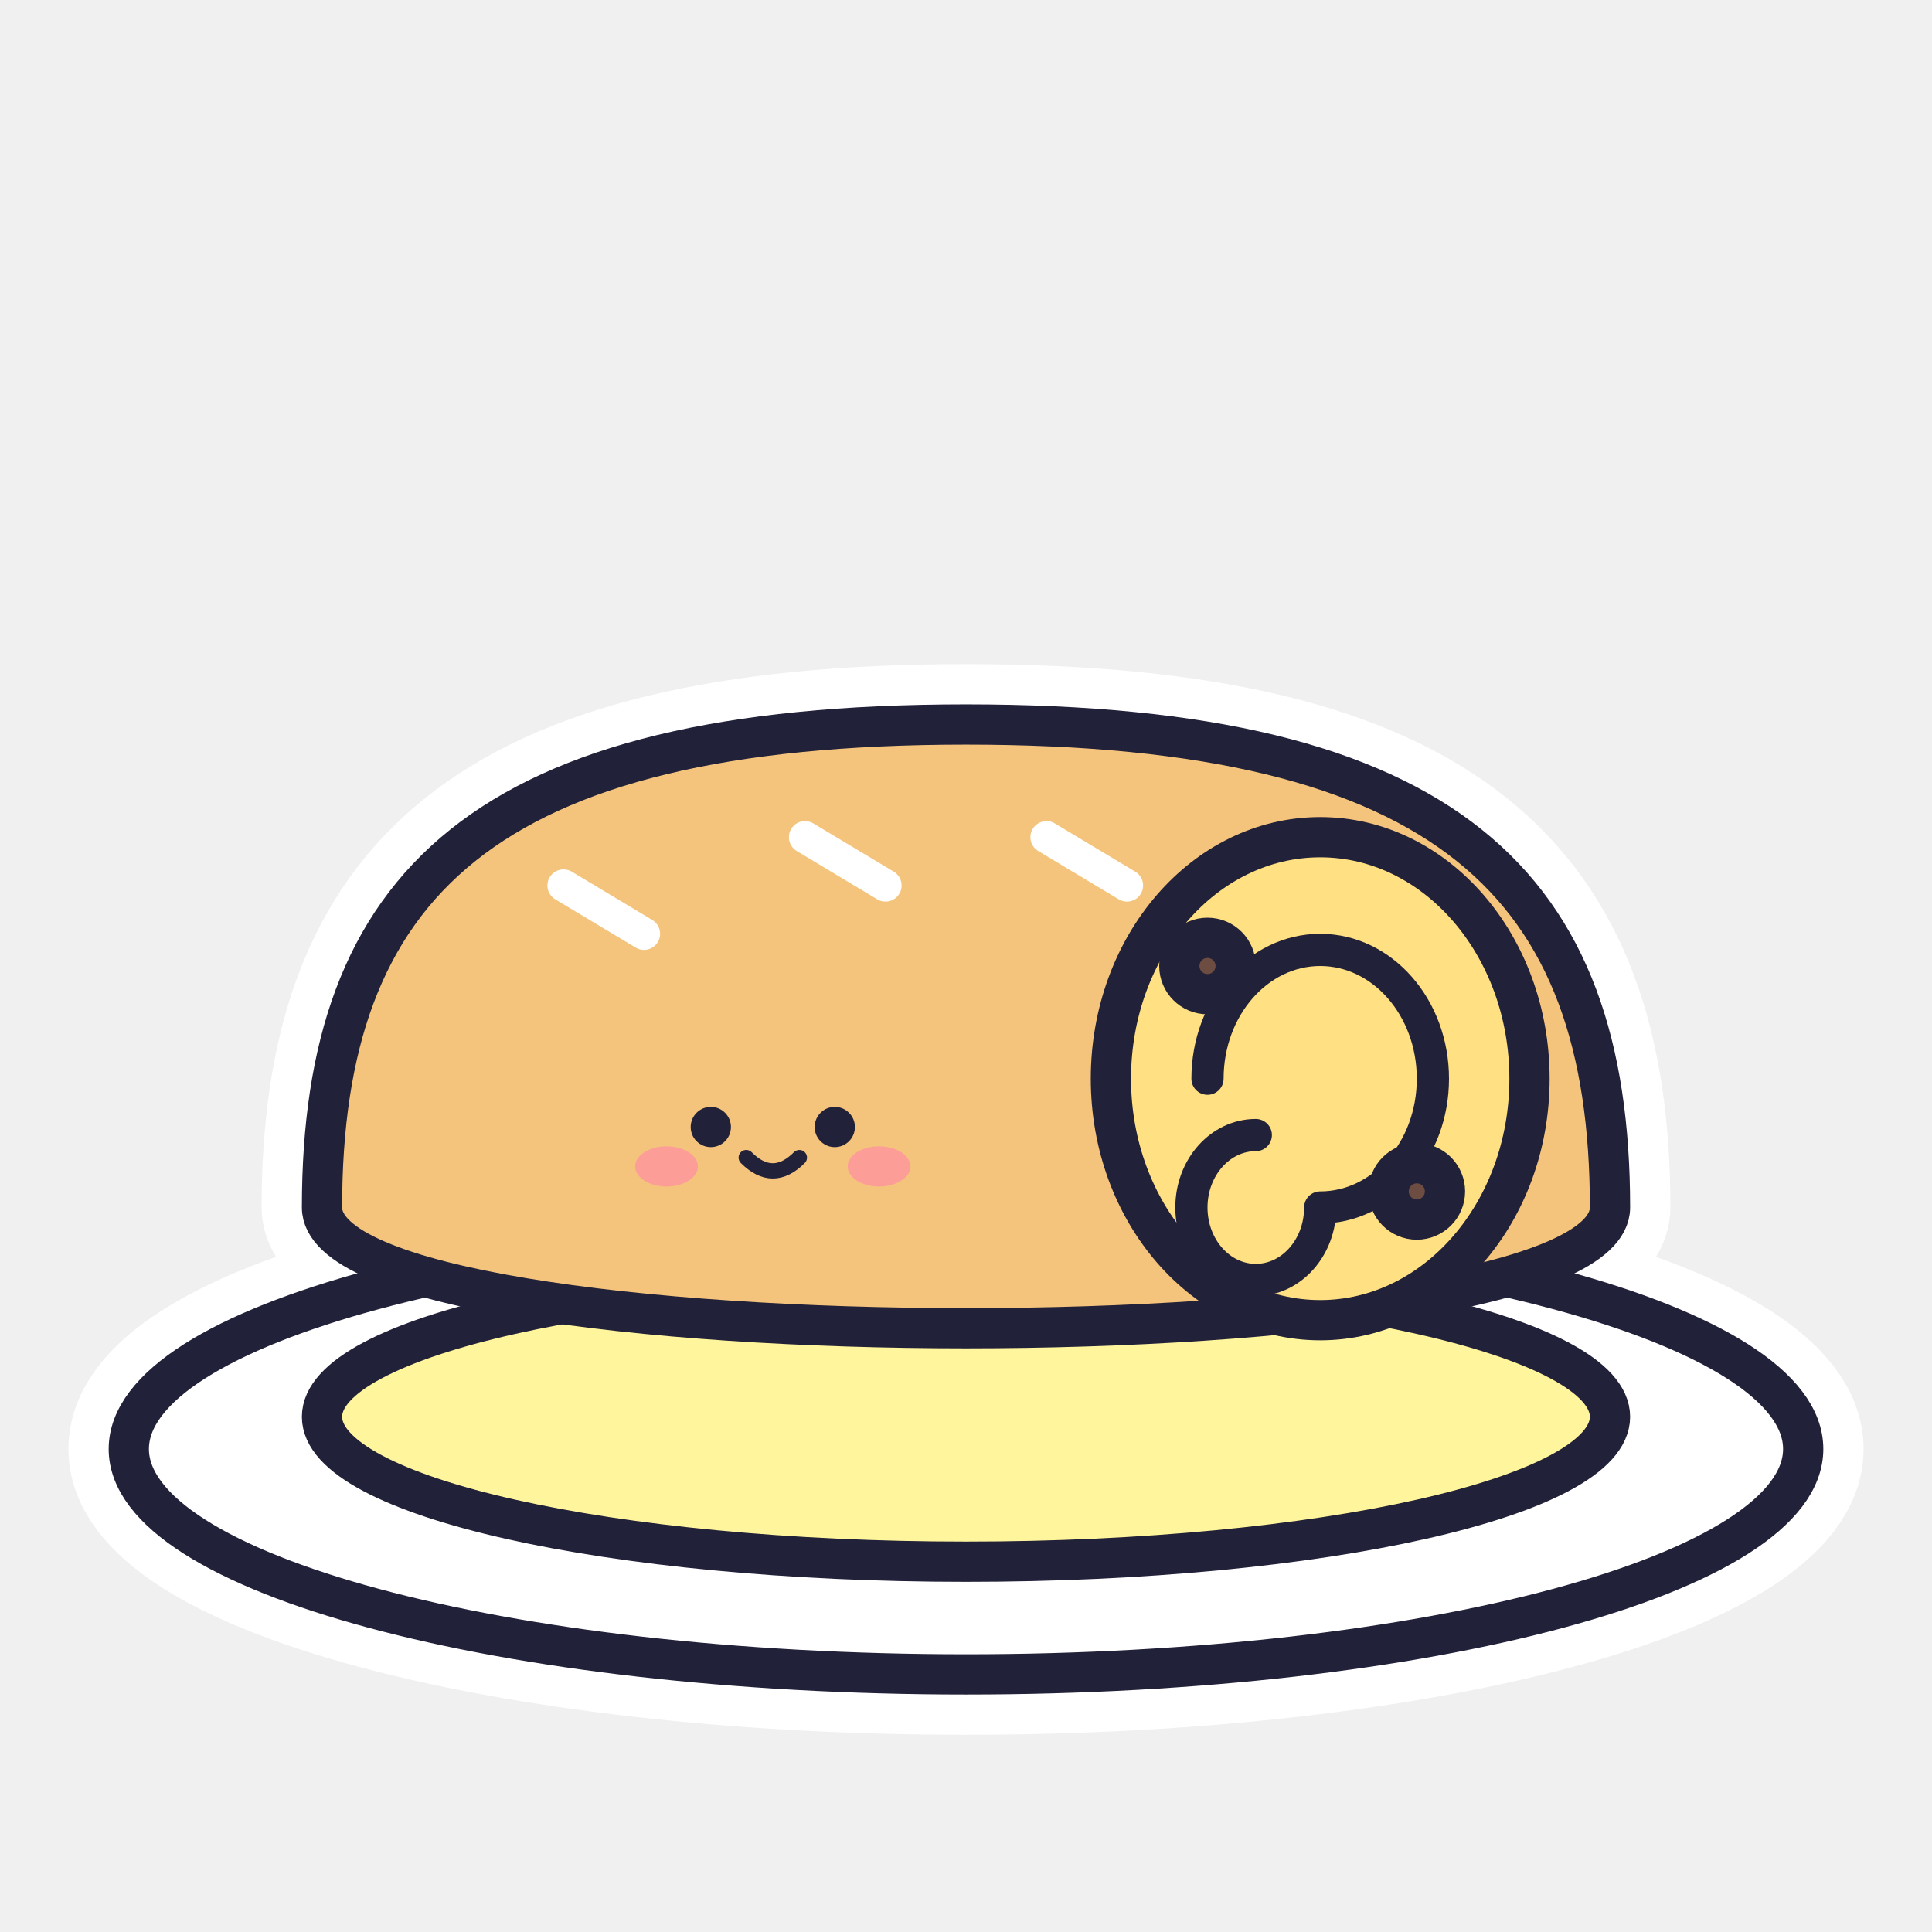
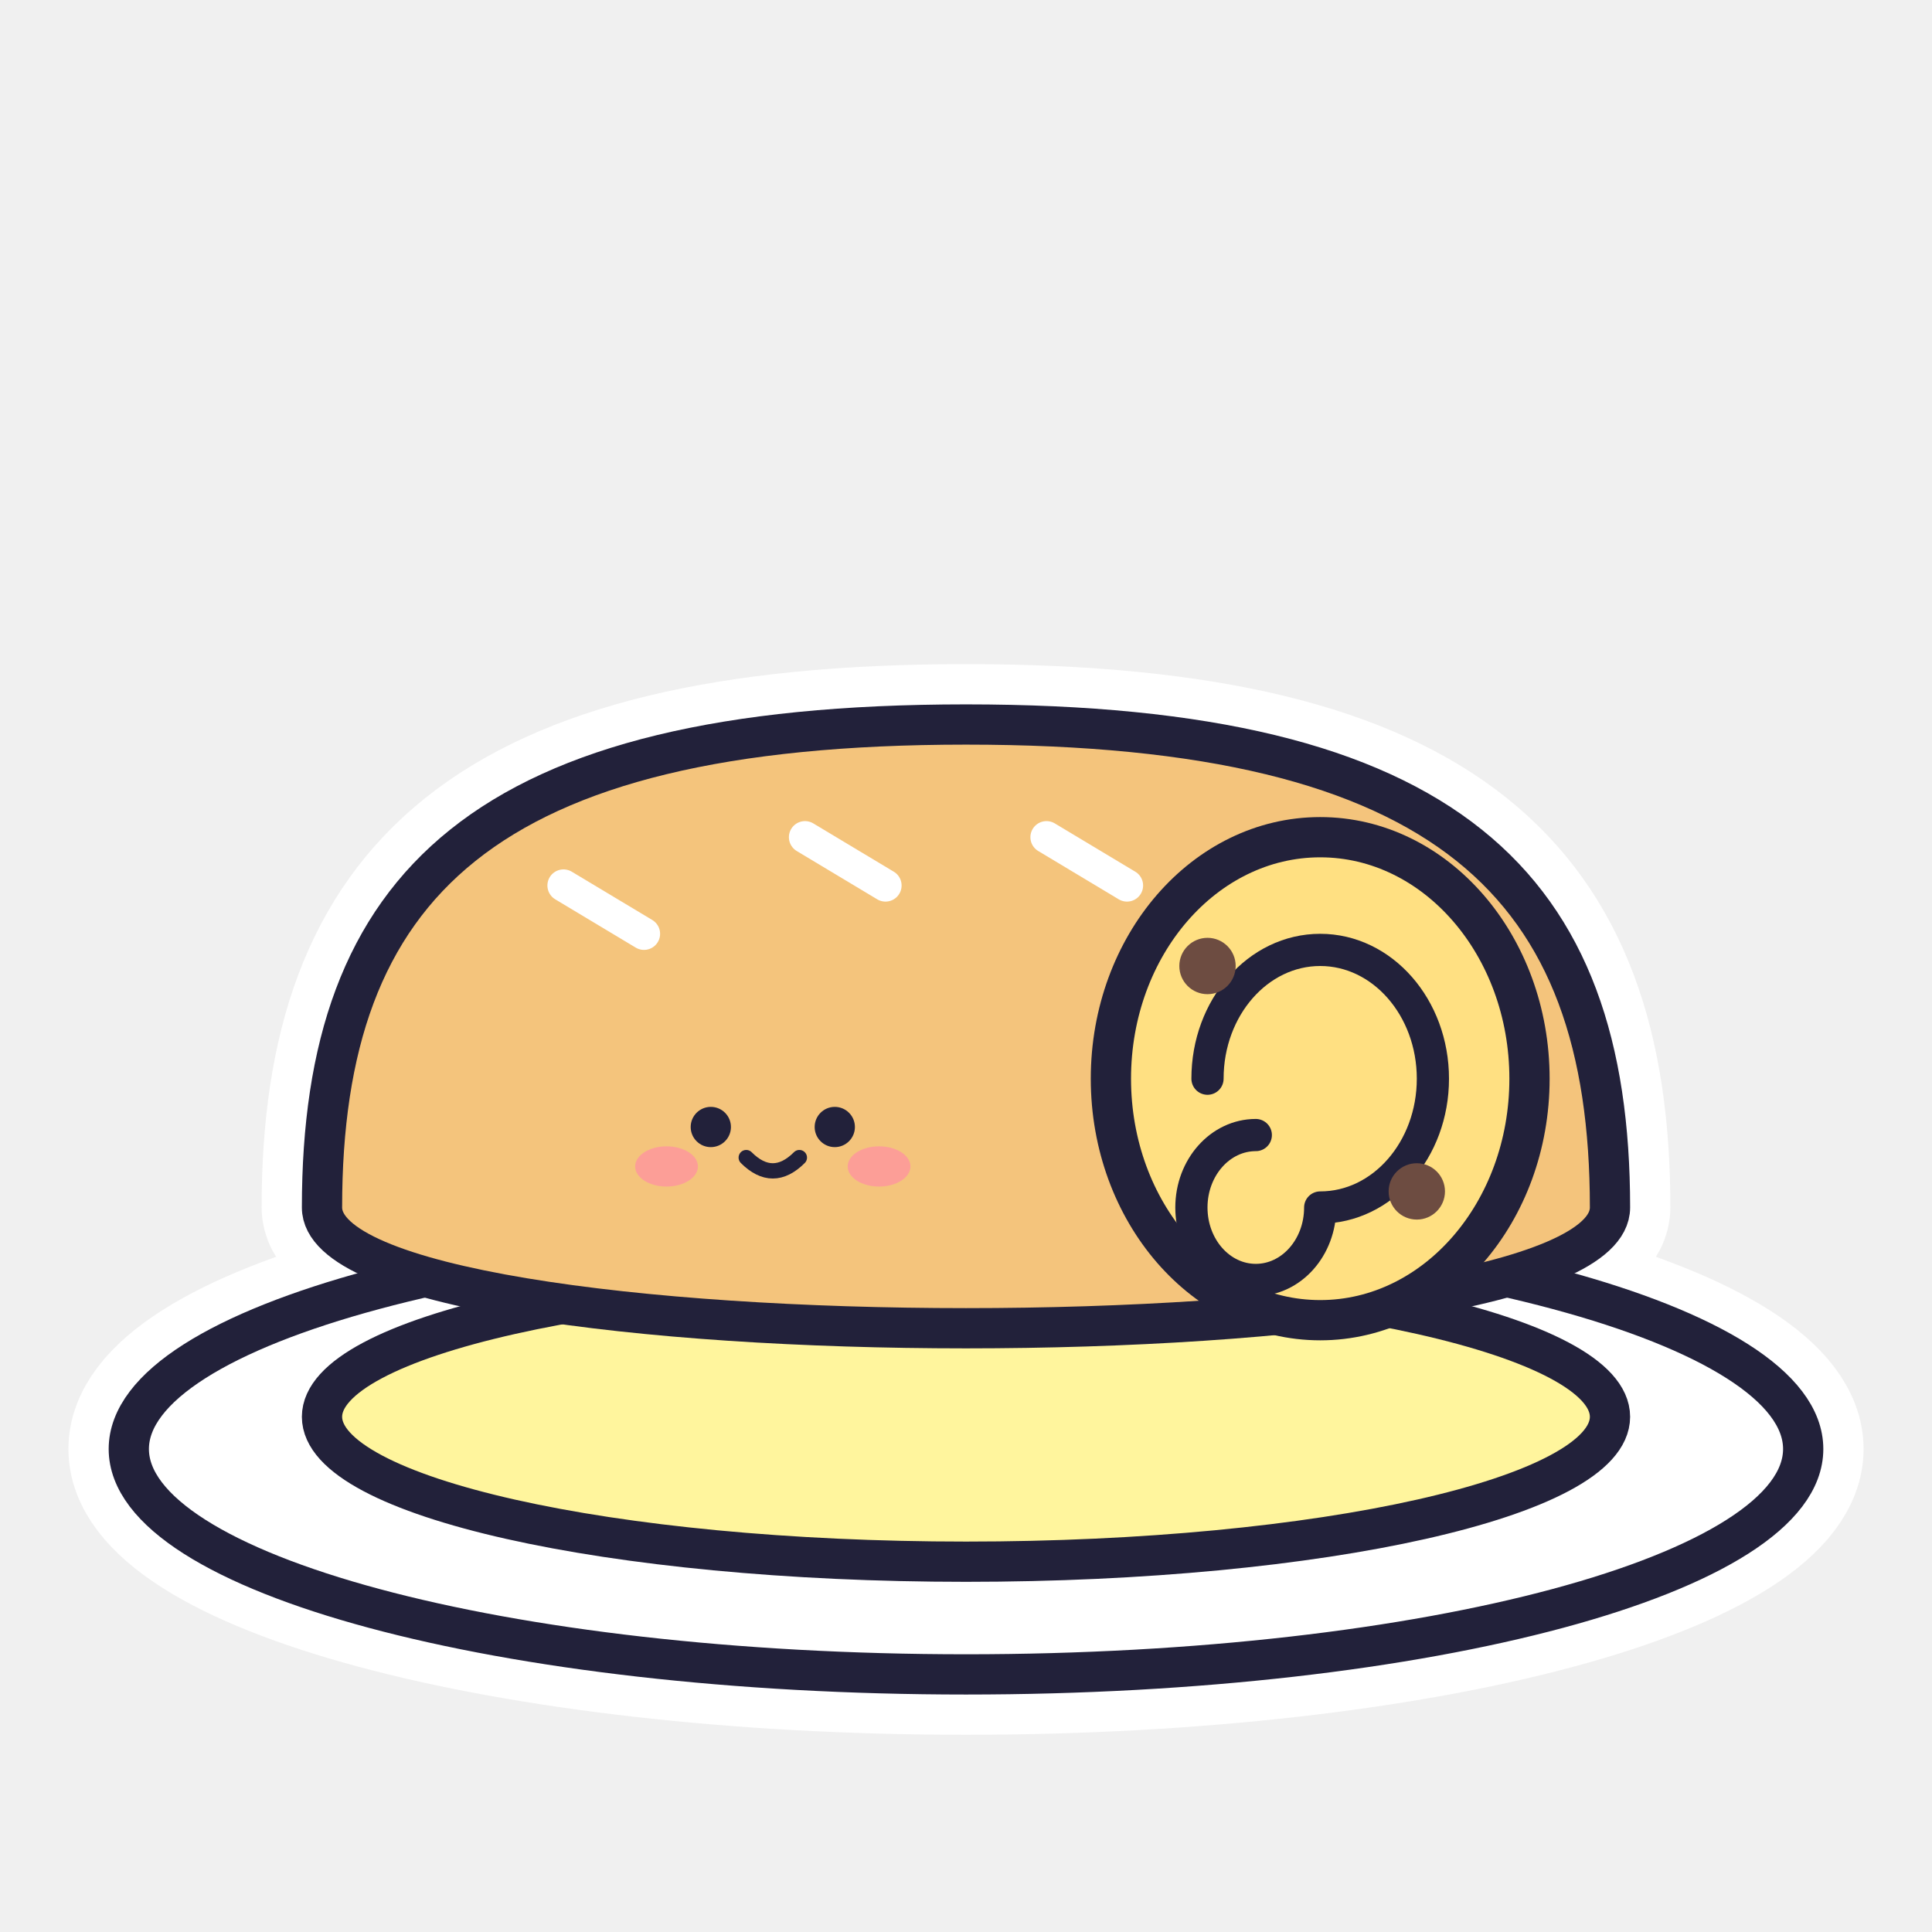
<svg xmlns="http://www.w3.org/2000/svg" viewBox="0 0 240 240" aria-hidden="true">
  <g fill="#fff" stroke="#fff" stroke-width="15" stroke-linejoin="round" stroke-linecap="round">
    <ellipse cx="120" cy="180" rx="104" ry="28" opacity="1" />
    <ellipse cx="120" cy="176" rx="80" ry="18" opacity="1" />
    <path d="M40 150c0-40 20-60 80-60s80 20 80 60c0 20-160 20-160 0z" opacity="1" />
    <ellipse cx="164" cy="134" rx="26" ry="30" opacity="1" />
    <path d="M164 134m-14 0a14 16 0 1 1 14 16 8 9 0 1 1-8-9" opacity="1" />
    <circle cx="150" cy="120" r="3.5" opacity="1" />
    <circle cx="176" cy="148" r="3.5" opacity="1" />
    <path d="M70 110l10 6M100 104l10 6M130 104l10 6" opacity="1" />
  </g>
  <g stroke="#22213A" stroke-width="5" stroke-linejoin="round" stroke-linecap="round">
    <ellipse cx="120" cy="180" rx="104" ry="28" fill="#FFFFFF" />
    <ellipse cx="120" cy="176" rx="80" ry="18" fill="#FFF59D" />
    <path d="M40 150c0-40 20-60 80-60s80 20 80 60c0 20-160 20-160 0z" fill="#F4C47C" />
    <ellipse cx="164" cy="134" rx="26" ry="30" fill="#FFE082" />
    <path d="M164 134m-14 0a14 16 0 1 1 14 16 8 9 0 1 1-8-9" fill="none" stroke-width="4" />
-     <circle cx="150" cy="120" r="3.5" fill="#6D4C41" />
-     <circle cx="176" cy="148" r="3.5" fill="#6D4C41" />
+     <circle cx="150" cy="120" r="3.5" fill="#6D4C41" stroke="none" />
+     <circle cx="176" cy="148" r="3.5" fill="#6D4C41" stroke="none" />
    <path d="M70 110l10 6M100 104l10 6M130 104l10 6" fill="none" stroke="#FFFFFF" stroke-width="4" />
    <circle class="f" cx="88.3" cy="140" r="2.5" fill="#22213A" stroke="none" />
    <circle class="f" cx="103.7" cy="140" r="2.5" fill="#22213A" stroke="none" />
    <ellipse class="f" cx="82.8" cy="144.9" rx="3.9" ry="2.5" fill="#FF8FA3" stroke="none" opacity=".7" />
    <ellipse class="f" cx="109.2" cy="144.9" rx="3.9" ry="2.5" fill="#FF8FA3" stroke="none" opacity=".7" />
    <path class="f" d="M92.7 143.8q3.3 3.3 6.6 0" fill="none" stroke-width="1.9" />
  </g>
</svg>
